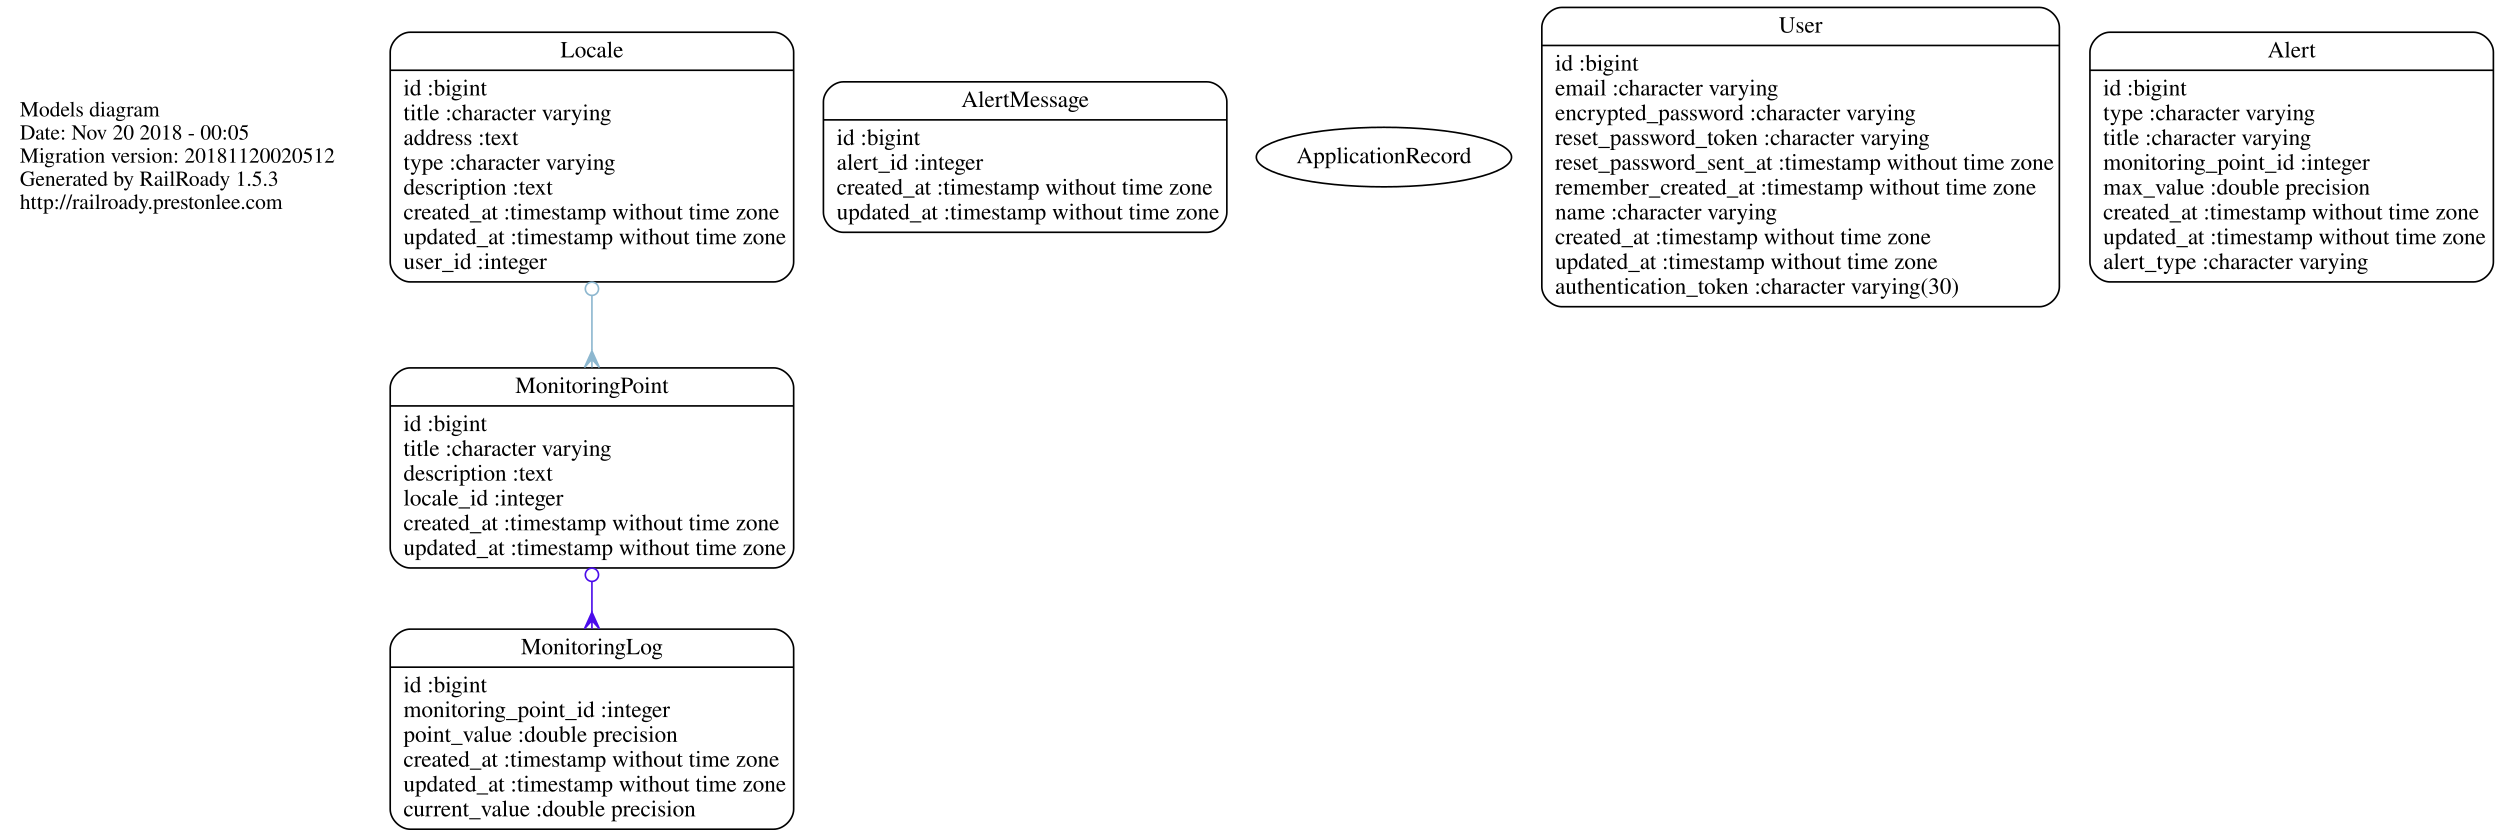
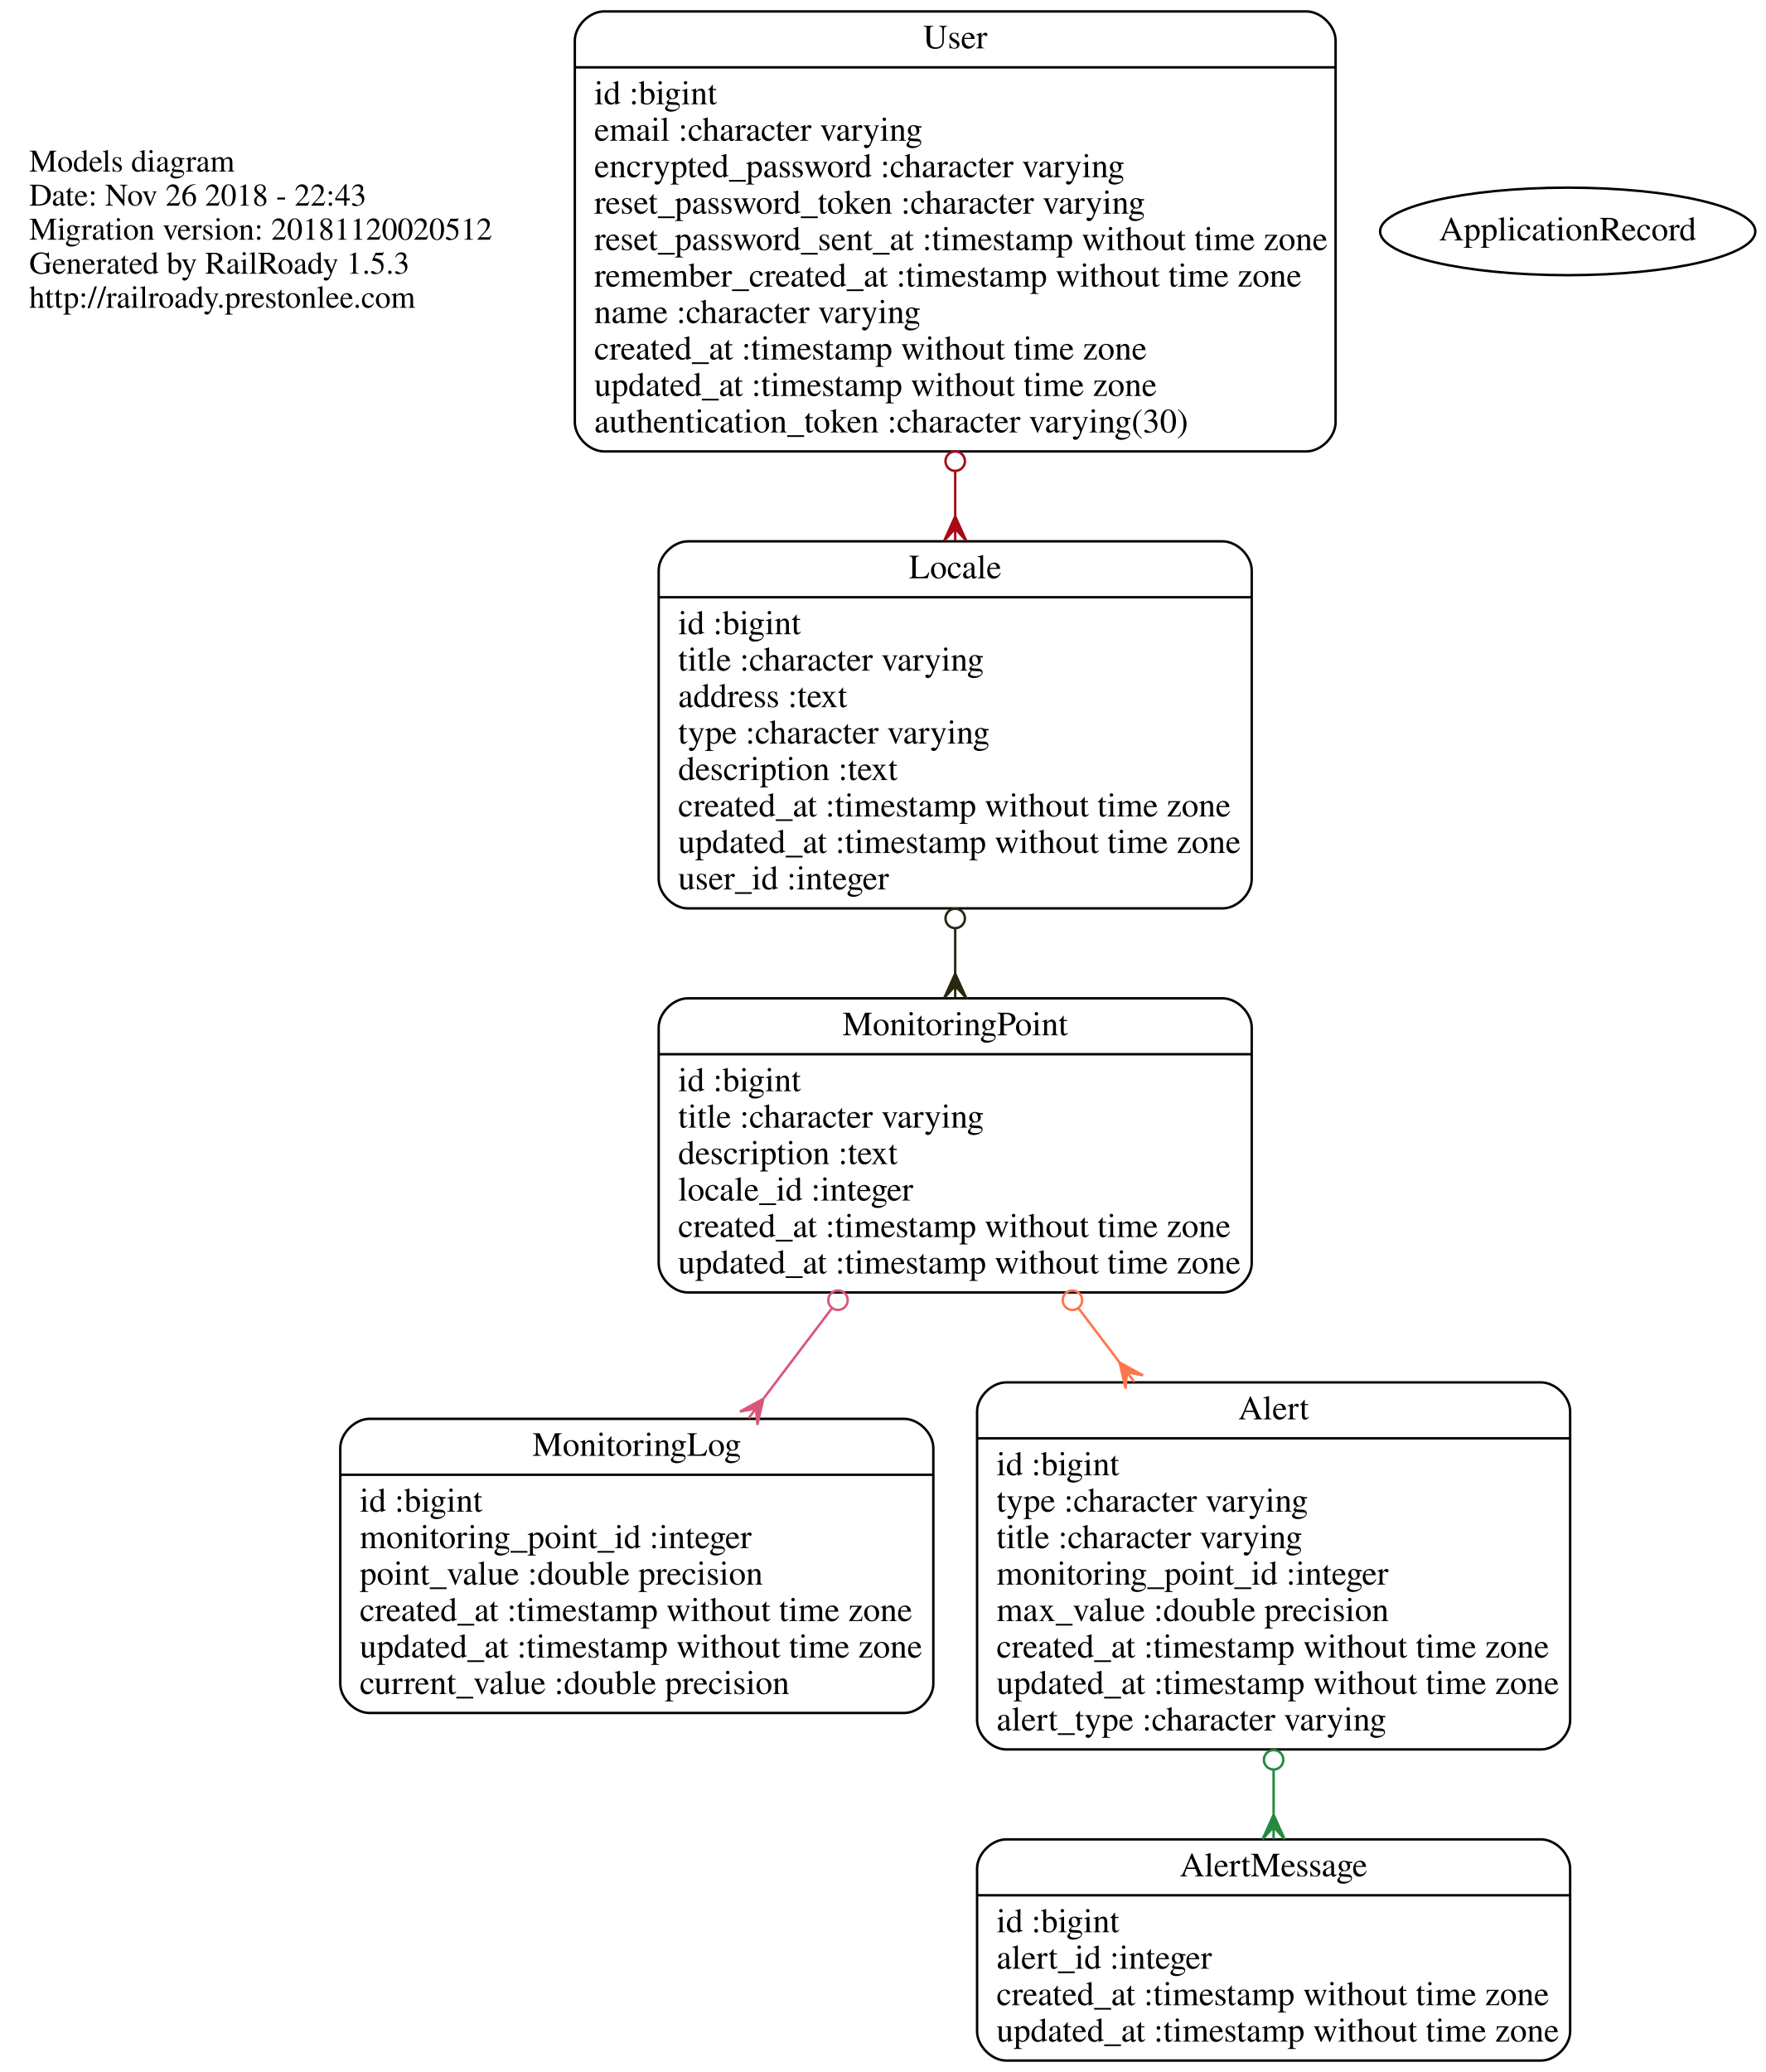
- <svg xmlns="http://www.w3.org/2000/svg" width="1512pt" height="506pt" viewBox="0.00 0.00 1512.00 506.00">
-   <g id="graph0" class="graph" transform="scale(1 1) rotate(0) translate(4 502)">
-     <polygon fill="transparent" stroke="transparent" points="-4,4 -4,-502 1508,-502 1508,4 -4,4" />
+ <svg xmlns="http://www.w3.org/2000/svg" width="726pt" height="852pt" viewBox="0.00 0.00 726.34 852.00">
+   <g id="graph0" class="graph" transform="scale(1 1) rotate(0) translate(4 848)">
+     <polygon fill="transparent" stroke="transparent" points="-4,4 -4,-848 722.343,-848 722.343,4 -4,4" />
    <g id="node1" class="node">
-       <text text-anchor="start" x="8" y="-431.6" font-family="Times,serif" font-size="13.00" fill="#000000">Models diagram</text>
-       <text text-anchor="start" x="8" y="-417.6" font-family="Times,serif" font-size="13.00" fill="#000000">Date: Nov 20 2018 - 00:05</text>
-       <text text-anchor="start" x="8" y="-403.6" font-family="Times,serif" font-size="13.00" fill="#000000">Migration version: 20181120020512</text>
-       <text text-anchor="start" x="8" y="-389.6" font-family="Times,serif" font-size="13.00" fill="#000000">Generated by RailRoady 1.5.3</text>
-       <text text-anchor="start" x="8" y="-375.6" font-family="Times,serif" font-size="13.00" fill="#000000">http://railroady.prestonlee.com</text>
+       <text text-anchor="start" x="8" y="-777.6" font-family="Times,serif" font-size="13.00" fill="#000000">Models diagram</text>
+       <text text-anchor="start" x="8" y="-763.6" font-family="Times,serif" font-size="13.00" fill="#000000">Date: Nov 26 2018 - 22:43</text>
+       <text text-anchor="start" x="8" y="-749.6" font-family="Times,serif" font-size="13.00" fill="#000000">Migration version: 20181120020512</text>
+       <text text-anchor="start" x="8" y="-735.6" font-family="Times,serif" font-size="13.00" fill="#000000">Generated by RailRoady 1.5.3</text>
+       <text text-anchor="start" x="8" y="-721.6" font-family="Times,serif" font-size="13.00" fill="#000000">http://railroady.prestonlee.com</text>
    </g>
    <g id="node2" class="node">
-       <path fill="none" stroke="#000000" d="M244,-.5C244,-.5 464,-.5 464,-.5 470,-.5 476,-6.5 476,-12.5 476,-12.5 476,-109.5 476,-109.5 476,-115.5 470,-121.5 464,-121.5 464,-121.5 244,-121.5 244,-121.5 238,-121.5 232,-115.5 232,-109.5 232,-109.5 232,-12.5 232,-12.5 232,-6.5 238,-.5 244,-.5" />
-       <text text-anchor="middle" x="354" y="-106.3" font-family="Times,serif" font-size="14.00" fill="#000000">MonitoringLog</text>
-       <polyline fill="none" stroke="#000000" points="232,-98.5 476,-98.5 " />
-       <text text-anchor="start" x="240" y="-83.3" font-family="Times,serif" font-size="14.00" fill="#000000">id :bigint</text>
-       <text text-anchor="start" x="240" y="-68.3" font-family="Times,serif" font-size="14.00" fill="#000000">monitoring_point_id :integer</text>
-       <text text-anchor="start" x="240" y="-53.3" font-family="Times,serif" font-size="14.00" fill="#000000">point_value :double precision</text>
-       <text text-anchor="start" x="240" y="-38.3" font-family="Times,serif" font-size="14.00" fill="#000000">created_at :timestamp without time zone</text>
-       <text text-anchor="start" x="240" y="-23.3" font-family="Times,serif" font-size="14.00" fill="#000000">updated_at :timestamp without time zone</text>
-       <text text-anchor="start" x="240" y="-8.3" font-family="Times,serif" font-size="14.00" fill="#000000">current_value :double precision</text>
+       <path fill="none" stroke="#000000" d="M148,-143.5C148,-143.5 368,-143.5 368,-143.5 374,-143.5 380,-149.5 380,-155.5 380,-155.5 380,-252.5 380,-252.5 380,-258.5 374,-264.5 368,-264.5 368,-264.5 148,-264.5 148,-264.5 142,-264.5 136,-258.5 136,-252.5 136,-252.5 136,-155.5 136,-155.5 136,-149.5 142,-143.5 148,-143.5" />
+       <text text-anchor="middle" x="258" y="-249.3" font-family="Times,serif" font-size="14.00" fill="#000000">MonitoringLog</text>
+       <polyline fill="none" stroke="#000000" points="136,-241.5 380,-241.5 " />
+       <text text-anchor="start" x="144" y="-226.3" font-family="Times,serif" font-size="14.00" fill="#000000">id :bigint</text>
+       <text text-anchor="start" x="144" y="-211.3" font-family="Times,serif" font-size="14.00" fill="#000000">monitoring_point_id :integer</text>
+       <text text-anchor="start" x="144" y="-196.3" font-family="Times,serif" font-size="14.00" fill="#000000">point_value :double precision</text>
+       <text text-anchor="start" x="144" y="-181.3" font-family="Times,serif" font-size="14.00" fill="#000000">created_at :timestamp without time zone</text>
+       <text text-anchor="start" x="144" y="-166.3" font-family="Times,serif" font-size="14.00" fill="#000000">updated_at :timestamp without time zone</text>
+       <text text-anchor="start" x="144" y="-151.3" font-family="Times,serif" font-size="14.00" fill="#000000">current_value :double precision</text>
    </g>
    <g id="node3" class="node">
-       <path fill="none" stroke="#000000" d="M244,-331.5C244,-331.5 464,-331.5 464,-331.5 470,-331.5 476,-337.5 476,-343.5 476,-343.5 476,-470.5 476,-470.5 476,-476.5 470,-482.5 464,-482.5 464,-482.5 244,-482.5 244,-482.5 238,-482.5 232,-476.5 232,-470.5 232,-470.5 232,-343.5 232,-343.5 232,-337.5 238,-331.5 244,-331.5" />
-       <text text-anchor="middle" x="354" y="-467.3" font-family="Times,serif" font-size="14.00" fill="#000000">Locale</text>
-       <polyline fill="none" stroke="#000000" points="232,-459.5 476,-459.5 " />
-       <text text-anchor="start" x="240" y="-444.3" font-family="Times,serif" font-size="14.00" fill="#000000">id :bigint</text>
-       <text text-anchor="start" x="240" y="-429.3" font-family="Times,serif" font-size="14.00" fill="#000000">title :character varying</text>
-       <text text-anchor="start" x="240" y="-414.3" font-family="Times,serif" font-size="14.00" fill="#000000">address :text</text>
-       <text text-anchor="start" x="240" y="-399.3" font-family="Times,serif" font-size="14.00" fill="#000000">type :character varying</text>
-       <text text-anchor="start" x="240" y="-384.3" font-family="Times,serif" font-size="14.00" fill="#000000">description :text</text>
-       <text text-anchor="start" x="240" y="-369.3" font-family="Times,serif" font-size="14.00" fill="#000000">created_at :timestamp without time zone</text>
-       <text text-anchor="start" x="240" y="-354.3" font-family="Times,serif" font-size="14.00" fill="#000000">updated_at :timestamp without time zone</text>
-       <text text-anchor="start" x="240" y="-339.3" font-family="Times,serif" font-size="14.00" fill="#000000">user_id :integer</text>
+       <path fill="none" stroke="#000000" d="M279,-474.5C279,-474.5 499,-474.5 499,-474.5 505,-474.5 511,-480.5 511,-486.5 511,-486.5 511,-613.5 511,-613.5 511,-619.5 505,-625.5 499,-625.5 499,-625.5 279,-625.5 279,-625.5 273,-625.5 267,-619.5 267,-613.5 267,-613.5 267,-486.5 267,-486.5 267,-480.5 273,-474.5 279,-474.5" />
+       <text text-anchor="middle" x="389" y="-610.3" font-family="Times,serif" font-size="14.00" fill="#000000">Locale</text>
+       <polyline fill="none" stroke="#000000" points="267,-602.5 511,-602.5 " />
+       <text text-anchor="start" x="275" y="-587.3" font-family="Times,serif" font-size="14.00" fill="#000000">id :bigint</text>
+       <text text-anchor="start" x="275" y="-572.3" font-family="Times,serif" font-size="14.00" fill="#000000">title :character varying</text>
+       <text text-anchor="start" x="275" y="-557.3" font-family="Times,serif" font-size="14.00" fill="#000000">address :text</text>
+       <text text-anchor="start" x="275" y="-542.3" font-family="Times,serif" font-size="14.00" fill="#000000">type :character varying</text>
+       <text text-anchor="start" x="275" y="-527.3" font-family="Times,serif" font-size="14.00" fill="#000000">description :text</text>
+       <text text-anchor="start" x="275" y="-512.3" font-family="Times,serif" font-size="14.00" fill="#000000">created_at :timestamp without time zone</text>
+       <text text-anchor="start" x="275" y="-497.3" font-family="Times,serif" font-size="14.00" fill="#000000">updated_at :timestamp without time zone</text>
+       <text text-anchor="start" x="275" y="-482.3" font-family="Times,serif" font-size="14.00" fill="#000000">user_id :integer</text>
    </g>
    <g id="node6" class="node">
-       <path fill="none" stroke="#000000" d="M244,-158.5C244,-158.5 464,-158.5 464,-158.5 470,-158.5 476,-164.5 476,-170.5 476,-170.5 476,-267.5 476,-267.5 476,-273.5 470,-279.5 464,-279.5 464,-279.5 244,-279.5 244,-279.5 238,-279.5 232,-273.5 232,-267.5 232,-267.5 232,-170.5 232,-170.5 232,-164.5 238,-158.5 244,-158.5" />
-       <text text-anchor="middle" x="354" y="-264.3" font-family="Times,serif" font-size="14.00" fill="#000000">MonitoringPoint</text>
-       <polyline fill="none" stroke="#000000" points="232,-256.5 476,-256.5 " />
-       <text text-anchor="start" x="240" y="-241.3" font-family="Times,serif" font-size="14.00" fill="#000000">id :bigint</text>
-       <text text-anchor="start" x="240" y="-226.3" font-family="Times,serif" font-size="14.00" fill="#000000">title :character varying</text>
-       <text text-anchor="start" x="240" y="-211.3" font-family="Times,serif" font-size="14.00" fill="#000000">description :text</text>
-       <text text-anchor="start" x="240" y="-196.3" font-family="Times,serif" font-size="14.00" fill="#000000">locale_id :integer</text>
-       <text text-anchor="start" x="240" y="-181.3" font-family="Times,serif" font-size="14.00" fill="#000000">created_at :timestamp without time zone</text>
-       <text text-anchor="start" x="240" y="-166.3" font-family="Times,serif" font-size="14.00" fill="#000000">updated_at :timestamp without time zone</text>
+       <path fill="none" stroke="#000000" d="M279,-316.5C279,-316.5 499,-316.5 499,-316.5 505,-316.5 511,-322.5 511,-328.5 511,-328.5 511,-425.5 511,-425.5 511,-431.5 505,-437.5 499,-437.5 499,-437.5 279,-437.5 279,-437.5 273,-437.5 267,-431.5 267,-425.5 267,-425.5 267,-328.5 267,-328.5 267,-322.5 273,-316.5 279,-316.5" />
+       <text text-anchor="middle" x="389" y="-422.3" font-family="Times,serif" font-size="14.00" fill="#000000">MonitoringPoint</text>
+       <polyline fill="none" stroke="#000000" points="267,-414.5 511,-414.5 " />
+       <text text-anchor="start" x="275" y="-399.3" font-family="Times,serif" font-size="14.00" fill="#000000">id :bigint</text>
+       <text text-anchor="start" x="275" y="-384.3" font-family="Times,serif" font-size="14.00" fill="#000000">title :character varying</text>
+       <text text-anchor="start" x="275" y="-369.3" font-family="Times,serif" font-size="14.00" fill="#000000">description :text</text>
+       <text text-anchor="start" x="275" y="-354.3" font-family="Times,serif" font-size="14.00" fill="#000000">locale_id :integer</text>
+       <text text-anchor="start" x="275" y="-339.3" font-family="Times,serif" font-size="14.00" fill="#000000">created_at :timestamp without time zone</text>
+       <text text-anchor="start" x="275" y="-324.3" font-family="Times,serif" font-size="14.00" fill="#000000">updated_at :timestamp without time zone</text>
    </g>
    <g id="edge1" class="edge">
-       <path fill="none" stroke="#8db7cf" d="M354,-323.258C354,-312.166 354,-300.881 354,-290.031" />
-       <ellipse fill="none" stroke="#8db7cf" cx="354" cy="-327.346" rx="4" ry="4" />
-       <polygon fill="#8db7cf" stroke="#8db7cf" points="354,-289.783 358.5,-279.783 354,-284.783 354,-279.783 354,-279.783 354,-279.783 354,-284.783 349.5,-279.783 354,-289.783 354,-289.783" />
+       <path fill="none" stroke="#29270f" d="M389,-466.284C389,-460.1 389,-453.897 389,-447.802" />
+       <ellipse fill="none" stroke="#29270f" cx="389" cy="-470.371" rx="4" ry="4" />
+       <polygon fill="#29270f" stroke="#29270f" points="389,-447.668 393.5,-437.668 389,-442.668 389,-437.668 389,-437.668 389,-437.668 389,-442.668 384.5,-437.668 389,-447.668 389,-447.668" />
    </g>
    <g id="node4" class="node">
-       <path fill="none" stroke="#000000" d="M506,-361.5C506,-361.5 726,-361.5 726,-361.5 732,-361.5 738,-367.5 738,-373.5 738,-373.5 738,-440.5 738,-440.5 738,-446.5 732,-452.5 726,-452.5 726,-452.5 506,-452.5 506,-452.5 500,-452.5 494,-446.5 494,-440.5 494,-440.5 494,-373.5 494,-373.5 494,-367.5 500,-361.5 506,-361.5" />
-       <text text-anchor="middle" x="616" y="-437.3" font-family="Times,serif" font-size="14.00" fill="#000000">AlertMessage</text>
-       <polyline fill="none" stroke="#000000" points="494,-429.5 738,-429.5 " />
-       <text text-anchor="start" x="502" y="-414.3" font-family="Times,serif" font-size="14.00" fill="#000000">id :bigint</text>
-       <text text-anchor="start" x="502" y="-399.3" font-family="Times,serif" font-size="14.00" fill="#000000">alert_id :integer</text>
-       <text text-anchor="start" x="502" y="-384.3" font-family="Times,serif" font-size="14.00" fill="#000000">created_at :timestamp without time zone</text>
-       <text text-anchor="start" x="502" y="-369.3" font-family="Times,serif" font-size="14.00" fill="#000000">updated_at :timestamp without time zone</text>
+       <path fill="none" stroke="#000000" d="M410,-.5C410,-.5 630,-.5 630,-.5 636,-.5 642,-6.5 642,-12.5 642,-12.5 642,-79.5 642,-79.5 642,-85.5 636,-91.5 630,-91.5 630,-91.5 410,-91.5 410,-91.5 404,-91.5 398,-85.5 398,-79.5 398,-79.5 398,-12.5 398,-12.5 398,-6.5 404,-.5 410,-.5" />
+       <text text-anchor="middle" x="520" y="-76.3" font-family="Times,serif" font-size="14.00" fill="#000000">AlertMessage</text>
+       <polyline fill="none" stroke="#000000" points="398,-68.5 642,-68.5 " />
+       <text text-anchor="start" x="406" y="-53.3" font-family="Times,serif" font-size="14.00" fill="#000000">id :bigint</text>
+       <text text-anchor="start" x="406" y="-38.3" font-family="Times,serif" font-size="14.00" fill="#000000">alert_id :integer</text>
+       <text text-anchor="start" x="406" y="-23.3" font-family="Times,serif" font-size="14.00" fill="#000000">created_at :timestamp without time zone</text>
+       <text text-anchor="start" x="406" y="-8.3" font-family="Times,serif" font-size="14.00" fill="#000000">updated_at :timestamp without time zone</text>
    </g>
    <g id="node5" class="node">
-       <ellipse fill="none" stroke="#000000" cx="833" cy="-407" rx="77.187" ry="18" />
-       <text text-anchor="middle" x="833" y="-403.3" font-family="Times,serif" font-size="14.00" fill="#000000">ApplicationRecord</text>
+       <ellipse fill="none" stroke="#000000" cx="641" cy="-753" rx="77.187" ry="18" />
+       <text text-anchor="middle" x="641" y="-749.3" font-family="Times,serif" font-size="14.00" fill="#000000">ApplicationRecord</text>
    </g>
    <g id="edge2" class="edge">
-       <path fill="none" stroke="#4b0cea" d="M354,-150.124C354,-144.069 354,-137.934 354,-131.863" />
-       <ellipse fill="none" stroke="#4b0cea" cx="354" cy="-154.365" rx="4" ry="4" />
-       <polygon fill="#4b0cea" stroke="#4b0cea" points="354,-131.734 358.5,-121.734 354,-126.734 354,-121.734 354,-121.734 354,-121.734 354,-126.734 349.5,-121.734 354,-131.734 354,-131.734" />
+       <path fill="none" stroke="#d95779" d="M338.074,-309.746C328.955,-297.705 319.44,-285.139 310.285,-273.048" />
+       <ellipse fill="none" stroke="#d95779" cx="340.768" cy="-313.304" rx="4" ry="4" />
+       <polygon fill="#d95779" stroke="#d95779" points="310.05,-272.738 307.601,-262.049 307.031,-268.751 304.013,-264.765 304.013,-264.765 304.013,-264.765 307.031,-268.751 300.425,-267.482 310.05,-272.738 310.05,-272.738" />
+     </g>
+     <g id="node8" class="node">
+       <path fill="none" stroke="#000000" d="M410,-128.5C410,-128.5 630,-128.5 630,-128.5 636,-128.5 642,-134.5 642,-140.5 642,-140.5 642,-267.5 642,-267.5 642,-273.5 636,-279.5 630,-279.5 630,-279.5 410,-279.5 410,-279.5 404,-279.5 398,-273.5 398,-267.5 398,-267.5 398,-140.5 398,-140.5 398,-134.5 404,-128.5 410,-128.5" />
+       <text text-anchor="middle" x="520" y="-264.3" font-family="Times,serif" font-size="14.00" fill="#000000">Alert</text>
+       <polyline fill="none" stroke="#000000" points="398,-256.5 642,-256.5 " />
+       <text text-anchor="start" x="406" y="-241.3" font-family="Times,serif" font-size="14.00" fill="#000000">id :bigint</text>
+       <text text-anchor="start" x="406" y="-226.3" font-family="Times,serif" font-size="14.00" fill="#000000">type :character varying</text>
+       <text text-anchor="start" x="406" y="-211.3" font-family="Times,serif" font-size="14.00" fill="#000000">title :character varying</text>
+       <text text-anchor="start" x="406" y="-196.3" font-family="Times,serif" font-size="14.00" fill="#000000">monitoring_point_id :integer</text>
+       <text text-anchor="start" x="406" y="-181.3" font-family="Times,serif" font-size="14.00" fill="#000000">max_value :double precision</text>
+       <text text-anchor="start" x="406" y="-166.3" font-family="Times,serif" font-size="14.00" fill="#000000">created_at :timestamp without time zone</text>
+       <text text-anchor="start" x="406" y="-151.3" font-family="Times,serif" font-size="14.00" fill="#000000">updated_at :timestamp without time zone</text>
+       <text text-anchor="start" x="406" y="-136.3" font-family="Times,serif" font-size="14.00" fill="#000000">alert_type :character varying</text>
+     </g>
+     <g id="edge3" class="edge">
+       <path fill="none" stroke="#fe764b" d="M439.718,-310.021C445.244,-302.723 450.918,-295.23 456.572,-287.764" />
+       <ellipse fill="none" stroke="#fe764b" cx="437.232" cy="-313.304" rx="4" ry="4" />
+       <polygon fill="#fe764b" stroke="#fe764b" points="456.654,-287.656 466.278,-282.4 459.672,-283.67 462.69,-279.684 462.69,-279.684 462.69,-279.684 459.672,-283.67 459.103,-276.967 456.654,-287.656 456.654,-287.656" />
    </g>
    <g id="node7" class="node">
-       <path fill="none" stroke="#000000" d="M940.5,-316.5C940.5,-316.5 1229.5,-316.5 1229.5,-316.5 1235.5,-316.5 1241.5,-322.5 1241.5,-328.5 1241.5,-328.5 1241.5,-485.5 1241.5,-485.5 1241.5,-491.5 1235.5,-497.5 1229.5,-497.5 1229.5,-497.5 940.5,-497.5 940.5,-497.5 934.5,-497.5 928.5,-491.5 928.5,-485.5 928.5,-485.5 928.5,-328.5 928.5,-328.5 928.5,-322.5 934.5,-316.5 940.5,-316.5" />
-       <text text-anchor="middle" x="1085" y="-482.3" font-family="Times,serif" font-size="14.00" fill="#000000">User</text>
-       <polyline fill="none" stroke="#000000" points="928.5,-474.5 1241.5,-474.5 " />
-       <text text-anchor="start" x="936.5" y="-459.3" font-family="Times,serif" font-size="14.00" fill="#000000">id :bigint</text>
-       <text text-anchor="start" x="936.5" y="-444.3" font-family="Times,serif" font-size="14.00" fill="#000000">email :character varying</text>
-       <text text-anchor="start" x="936.5" y="-429.3" font-family="Times,serif" font-size="14.00" fill="#000000">encrypted_password :character varying</text>
-       <text text-anchor="start" x="936.5" y="-414.3" font-family="Times,serif" font-size="14.00" fill="#000000">reset_password_token :character varying</text>
-       <text text-anchor="start" x="936.5" y="-399.3" font-family="Times,serif" font-size="14.00" fill="#000000">reset_password_sent_at :timestamp without time zone</text>
-       <text text-anchor="start" x="936.5" y="-384.3" font-family="Times,serif" font-size="14.00" fill="#000000">remember_created_at :timestamp without time zone</text>
-       <text text-anchor="start" x="936.5" y="-369.3" font-family="Times,serif" font-size="14.00" fill="#000000">name :character varying</text>
-       <text text-anchor="start" x="936.5" y="-354.3" font-family="Times,serif" font-size="14.00" fill="#000000">created_at :timestamp without time zone</text>
-       <text text-anchor="start" x="936.5" y="-339.3" font-family="Times,serif" font-size="14.00" fill="#000000">updated_at :timestamp without time zone</text>
-       <text text-anchor="start" x="936.5" y="-324.3" font-family="Times,serif" font-size="14.00" fill="#000000">authentication_token :character varying(30)</text>
+       <path fill="none" stroke="#000000" d="M244.5,-662.5C244.5,-662.5 533.5,-662.5 533.5,-662.5 539.5,-662.5 545.5,-668.5 545.5,-674.5 545.5,-674.5 545.5,-831.5 545.5,-831.5 545.5,-837.5 539.5,-843.5 533.5,-843.5 533.5,-843.5 244.5,-843.5 244.5,-843.5 238.5,-843.5 232.5,-837.5 232.5,-831.5 232.5,-831.5 232.5,-674.5 232.5,-674.5 232.5,-668.5 238.5,-662.5 244.5,-662.5" />
+       <text text-anchor="middle" x="389" y="-828.3" font-family="Times,serif" font-size="14.00" fill="#000000">User</text>
+       <polyline fill="none" stroke="#000000" points="232.5,-820.5 545.5,-820.5 " />
+       <text text-anchor="start" x="240.5" y="-805.3" font-family="Times,serif" font-size="14.00" fill="#000000">id :bigint</text>
+       <text text-anchor="start" x="240.5" y="-790.3" font-family="Times,serif" font-size="14.00" fill="#000000">email :character varying</text>
+       <text text-anchor="start" x="240.5" y="-775.3" font-family="Times,serif" font-size="14.00" fill="#000000">encrypted_password :character varying</text>
+       <text text-anchor="start" x="240.5" y="-760.3" font-family="Times,serif" font-size="14.00" fill="#000000">reset_password_token :character varying</text>
+       <text text-anchor="start" x="240.5" y="-745.3" font-family="Times,serif" font-size="14.00" fill="#000000">reset_password_sent_at :timestamp without time zone</text>
+       <text text-anchor="start" x="240.5" y="-730.3" font-family="Times,serif" font-size="14.00" fill="#000000">remember_created_at :timestamp without time zone</text>
+       <text text-anchor="start" x="240.5" y="-715.3" font-family="Times,serif" font-size="14.00" fill="#000000">name :character varying</text>
+       <text text-anchor="start" x="240.5" y="-700.3" font-family="Times,serif" font-size="14.00" fill="#000000">created_at :timestamp without time zone</text>
+       <text text-anchor="start" x="240.5" y="-685.3" font-family="Times,serif" font-size="14.00" fill="#000000">updated_at :timestamp without time zone</text>
+       <text text-anchor="start" x="240.5" y="-670.3" font-family="Times,serif" font-size="14.00" fill="#000000">authentication_token :character varying(30)</text>
    </g>
-     <g id="node8" class="node">
-       <path fill="none" stroke="#000000" d="M1272,-331.5C1272,-331.5 1492,-331.5 1492,-331.5 1498,-331.5 1504,-337.5 1504,-343.5 1504,-343.5 1504,-470.5 1504,-470.5 1504,-476.5 1498,-482.5 1492,-482.5 1492,-482.5 1272,-482.5 1272,-482.5 1266,-482.5 1260,-476.5 1260,-470.5 1260,-470.5 1260,-343.5 1260,-343.5 1260,-337.5 1266,-331.5 1272,-331.5" />
-       <text text-anchor="middle" x="1382" y="-467.3" font-family="Times,serif" font-size="14.00" fill="#000000">Alert</text>
-       <polyline fill="none" stroke="#000000" points="1260,-459.5 1504,-459.5 " />
-       <text text-anchor="start" x="1268" y="-444.3" font-family="Times,serif" font-size="14.00" fill="#000000">id :bigint</text>
-       <text text-anchor="start" x="1268" y="-429.3" font-family="Times,serif" font-size="14.00" fill="#000000">type :character varying</text>
-       <text text-anchor="start" x="1268" y="-414.3" font-family="Times,serif" font-size="14.00" fill="#000000">title :character varying</text>
-       <text text-anchor="start" x="1268" y="-399.3" font-family="Times,serif" font-size="14.00" fill="#000000">monitoring_point_id :integer</text>
-       <text text-anchor="start" x="1268" y="-384.3" font-family="Times,serif" font-size="14.00" fill="#000000">max_value :double precision</text>
-       <text text-anchor="start" x="1268" y="-369.3" font-family="Times,serif" font-size="14.00" fill="#000000">created_at :timestamp without time zone</text>
-       <text text-anchor="start" x="1268" y="-354.3" font-family="Times,serif" font-size="14.00" fill="#000000">updated_at :timestamp without time zone</text>
-       <text text-anchor="start" x="1268" y="-339.3" font-family="Times,serif" font-size="14.00" fill="#000000">alert_type :character varying</text>
+     <g id="edge4" class="edge">
+       <path fill="none" stroke="#a80914" d="M389,-654.411C389,-648.243 389,-642.06 389,-635.955" />
+       <ellipse fill="none" stroke="#a80914" cx="389" cy="-658.483" rx="4" ry="4" />
+       <polygon fill="#a80914" stroke="#a80914" points="389,-635.768 393.5,-625.768 389,-630.768 389,-625.768 389,-625.768 389,-625.768 389,-630.768 384.5,-625.768 389,-635.768 389,-635.768" />
+     </g>
+     <g id="edge5" class="edge">
+       <path fill="none" stroke="#258940" d="M520,-120.025C520,-113.921 520,-107.857 520,-101.979" />
+       <ellipse fill="none" stroke="#258940" cx="520" cy="-124.239" rx="4" ry="4" />
+       <polygon fill="#258940" stroke="#258940" points="520,-101.632 524.5,-91.632 520,-96.632 520,-91.632 520,-91.632 520,-91.632 520,-96.632 515.5,-91.632 520,-101.632 520,-101.632" />
    </g>
  </g>
</svg>
